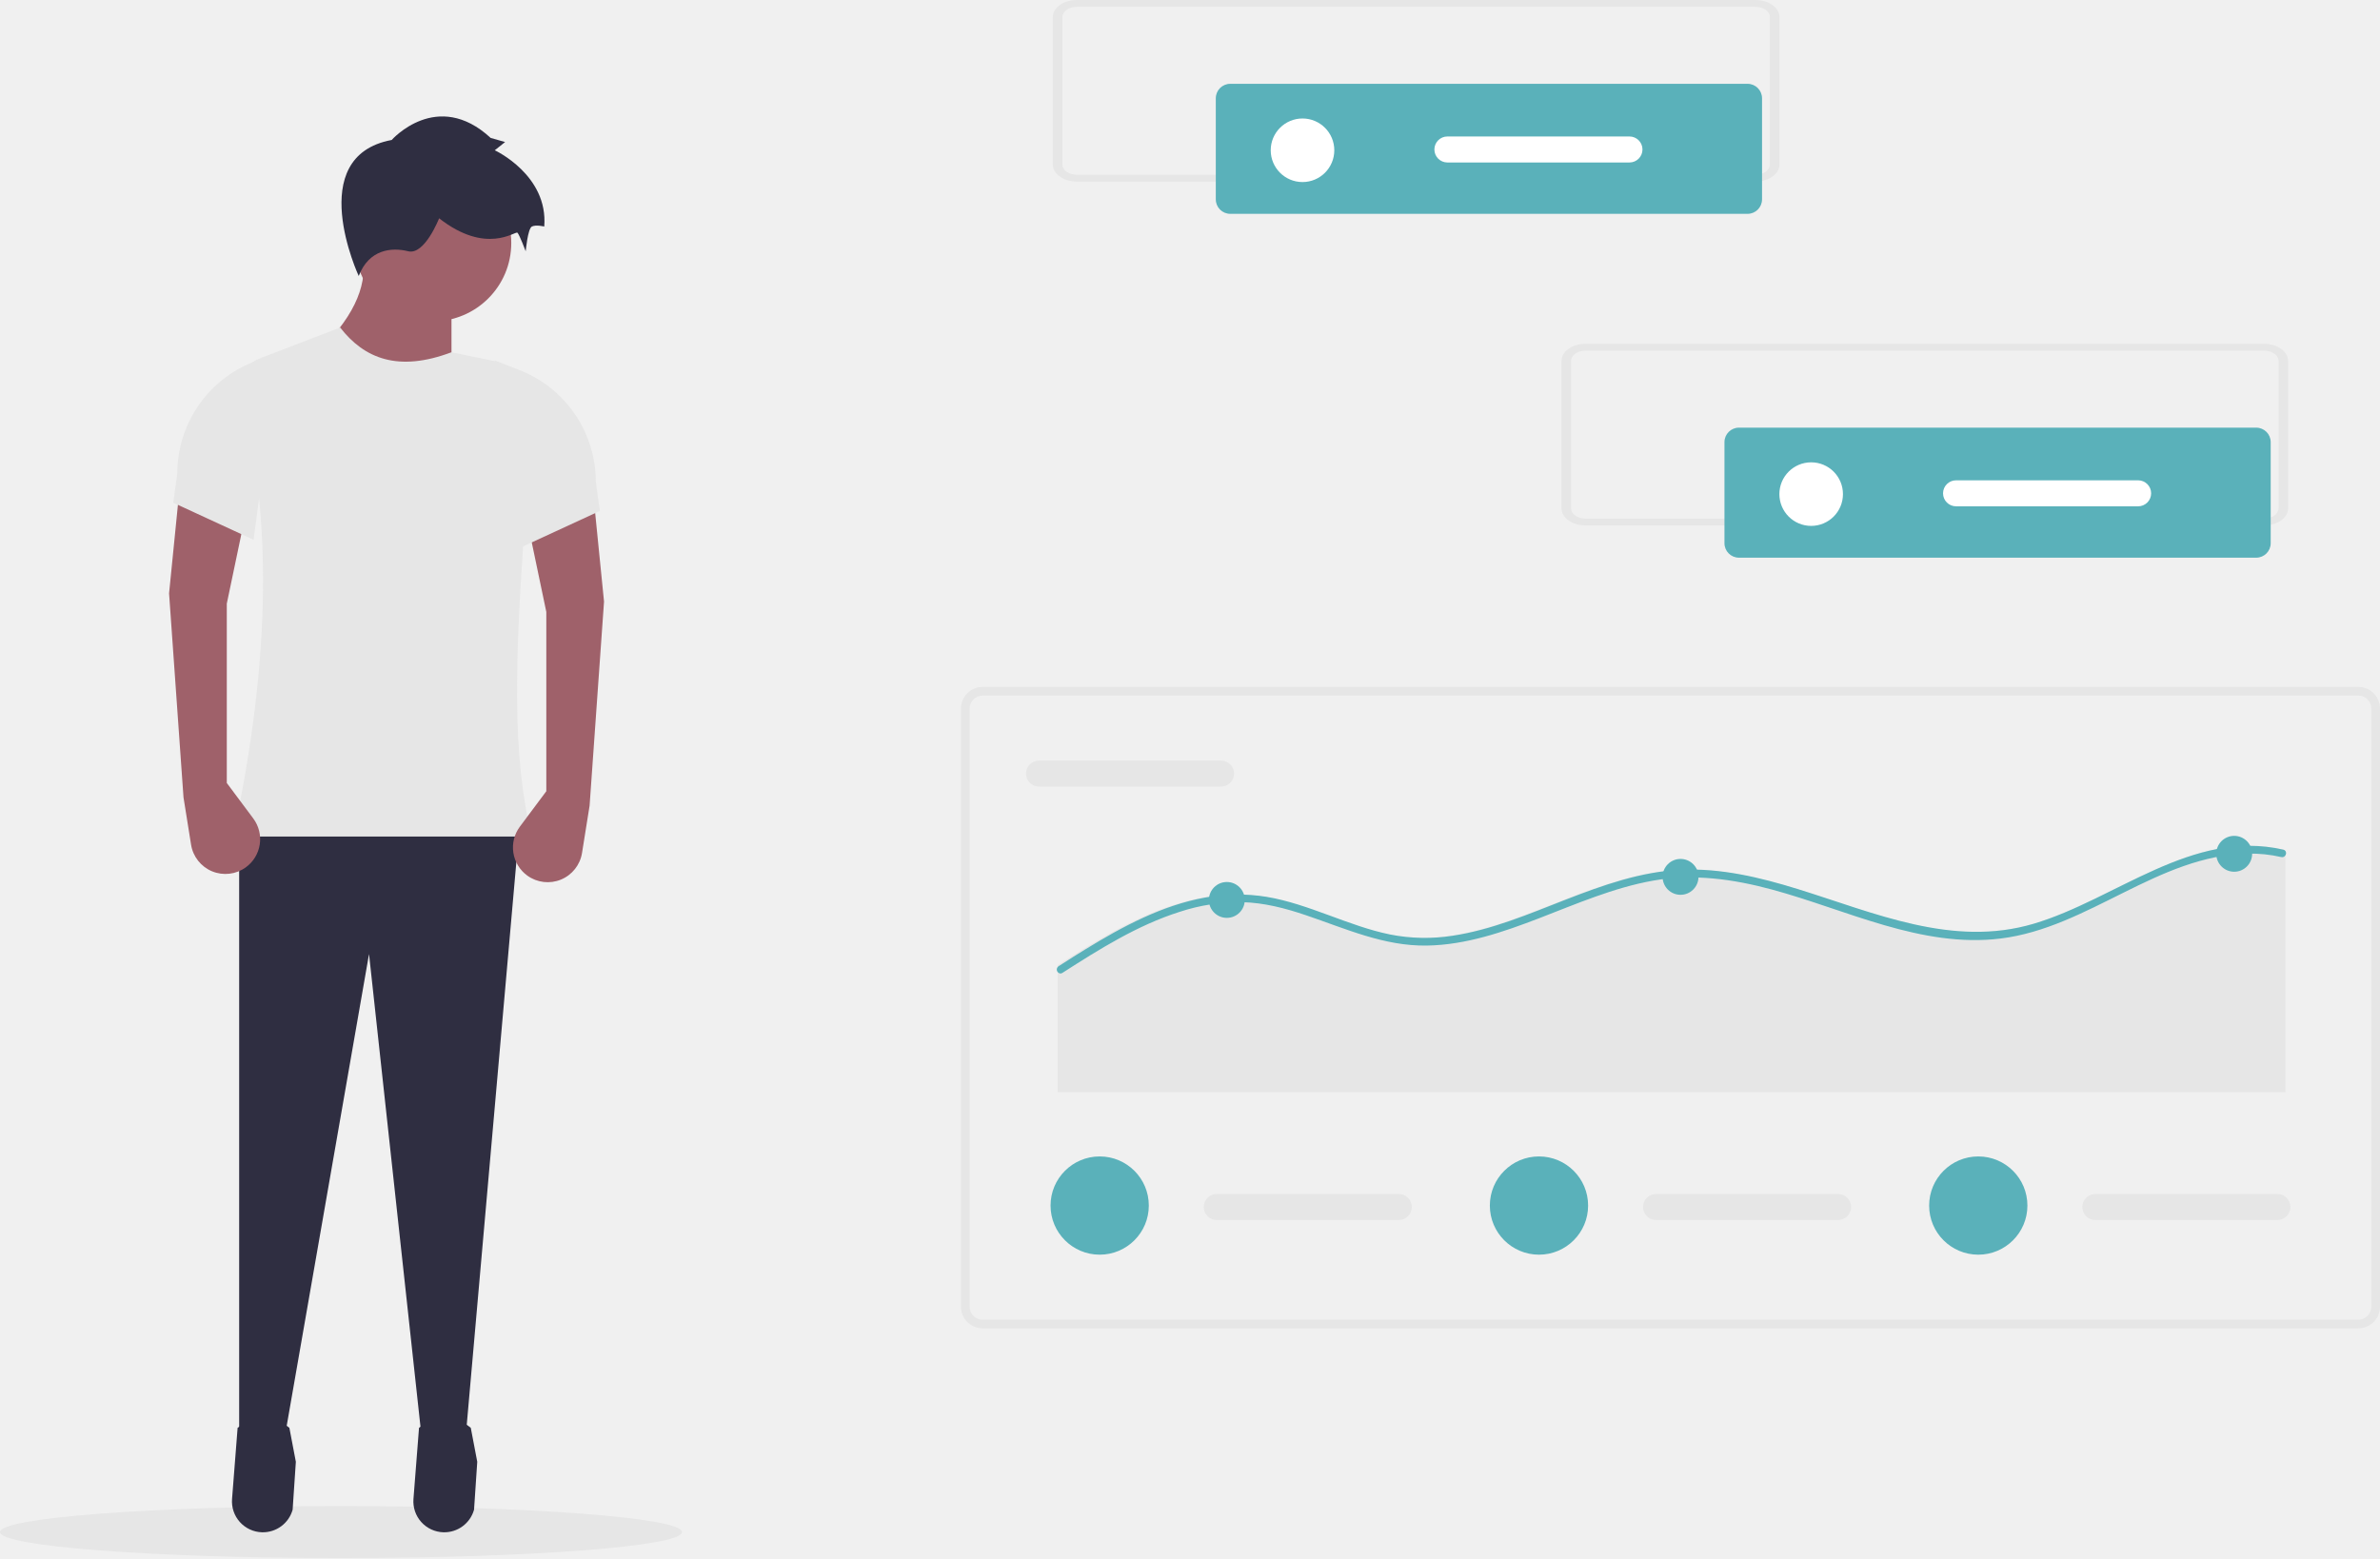
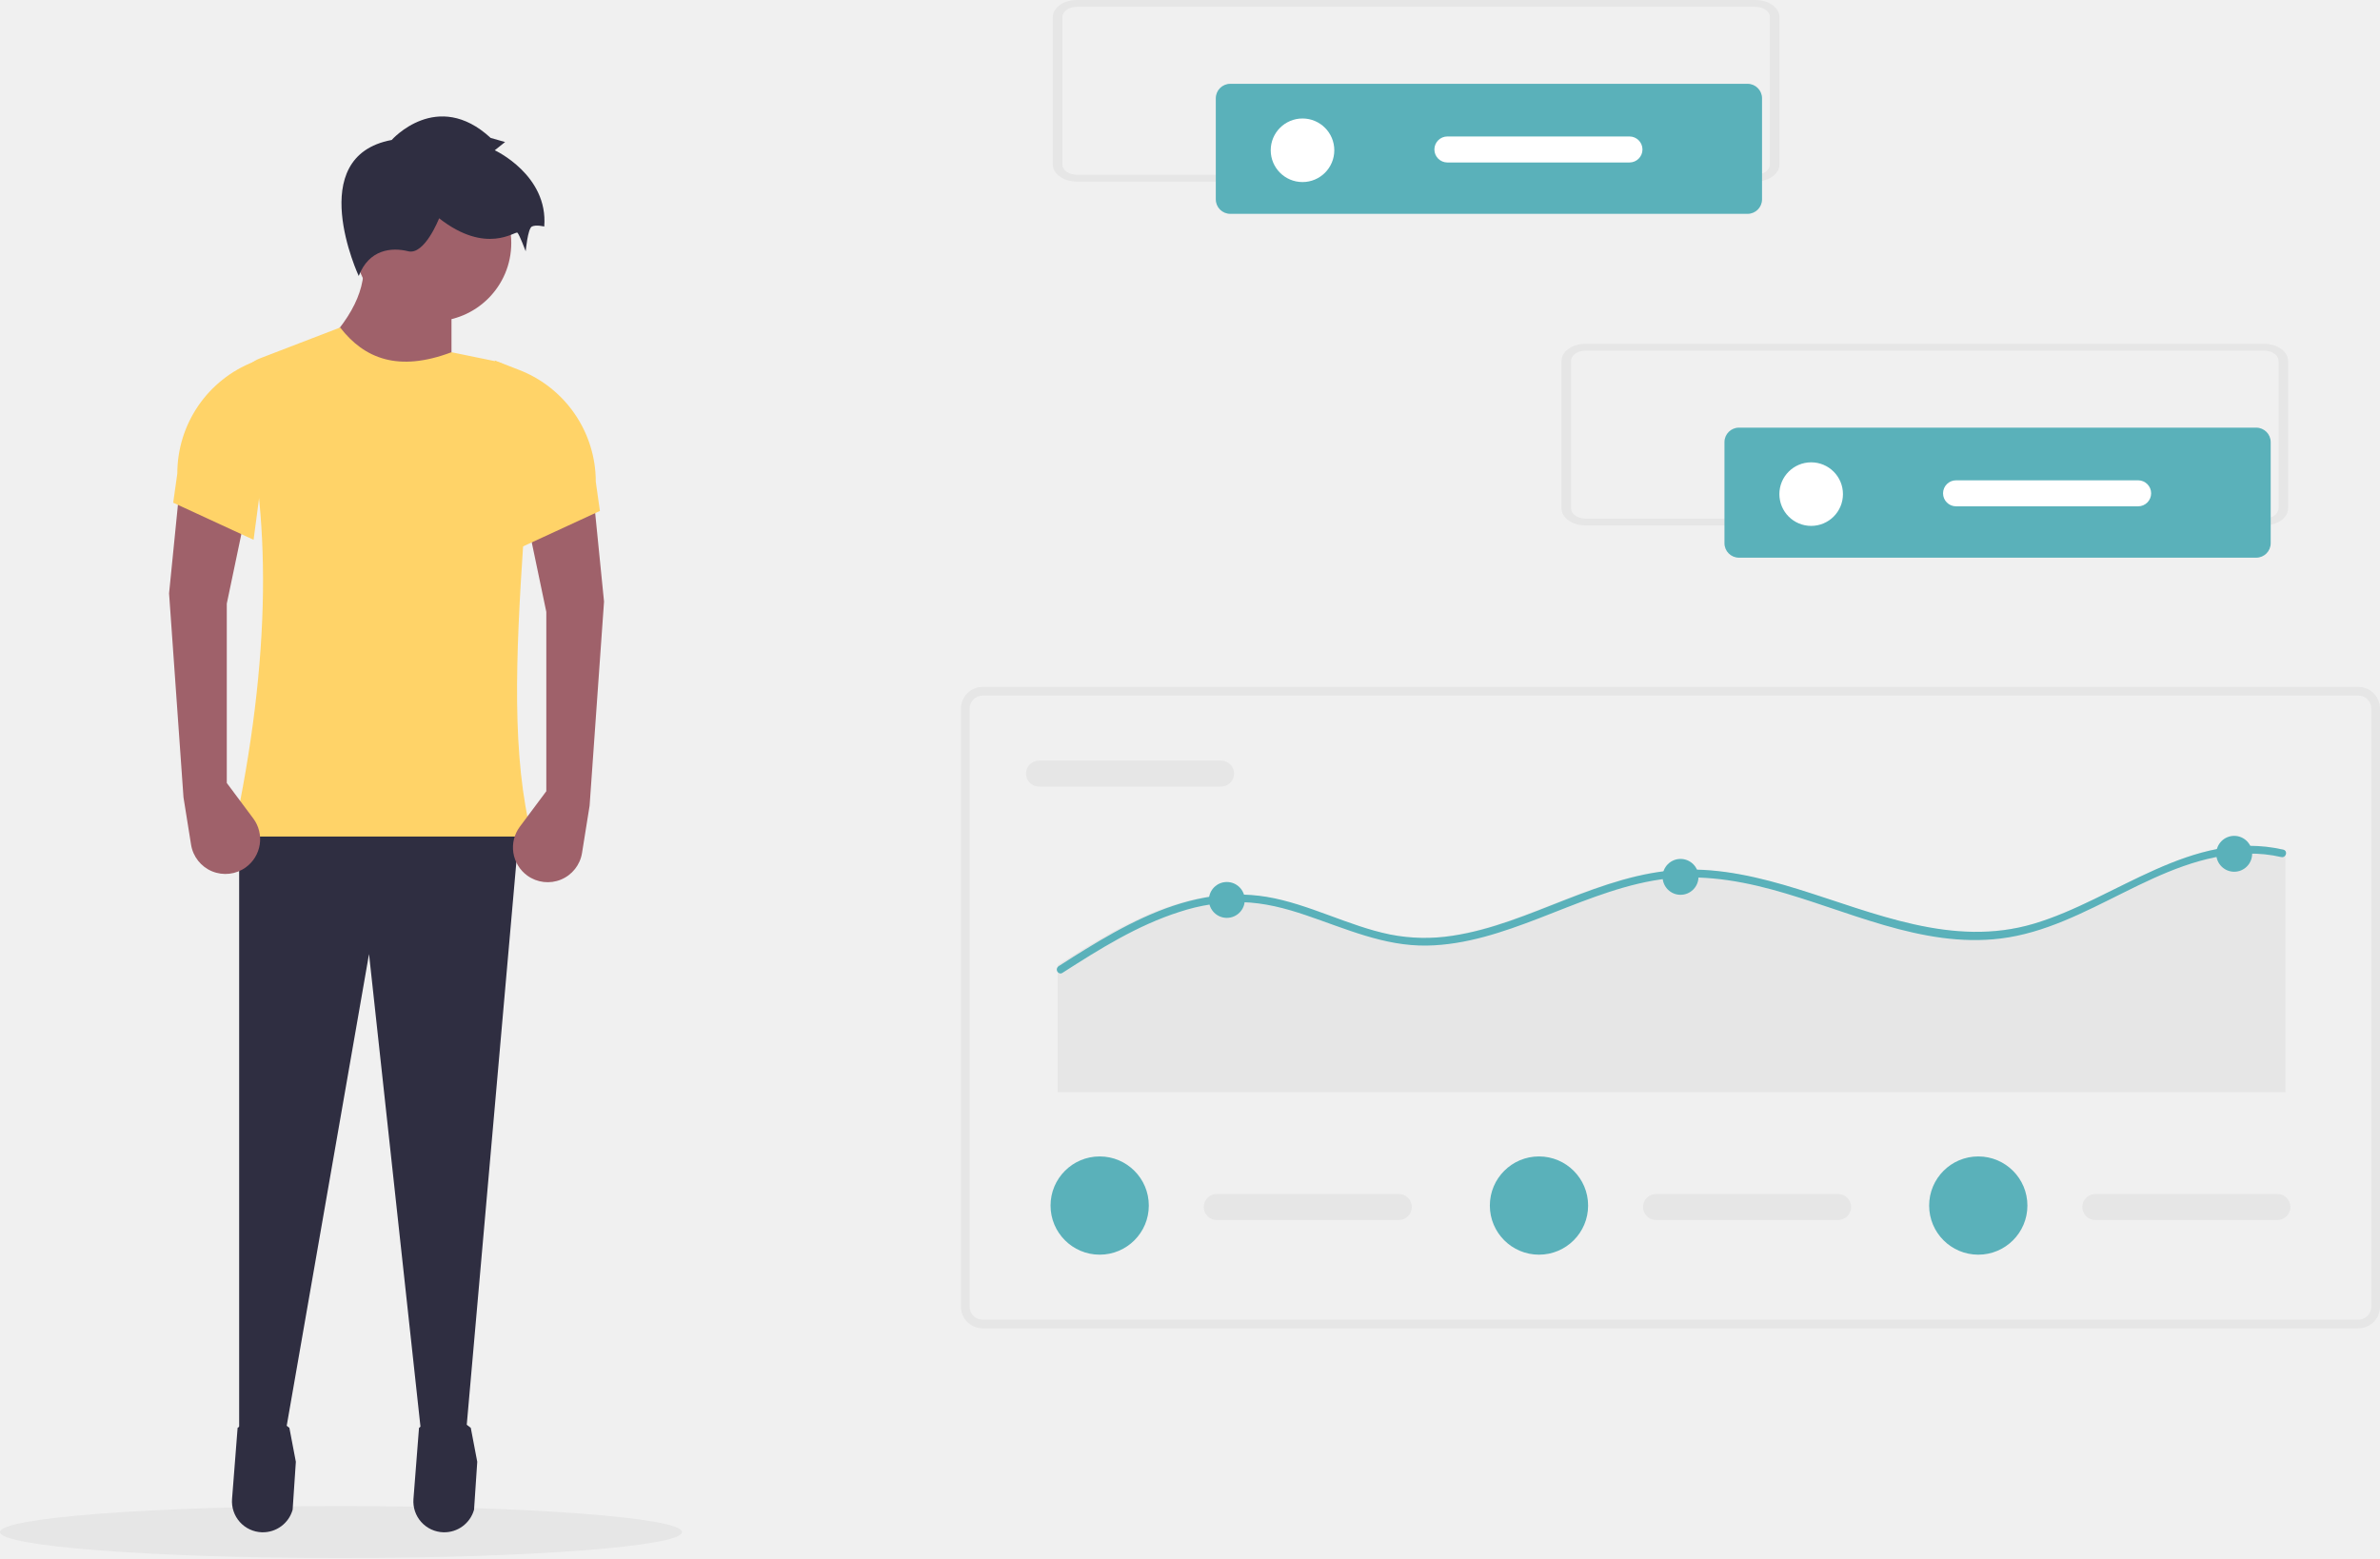
- <svg xmlns="http://www.w3.org/2000/svg" id="bf74385c-6483-43b7-aa3a-5b28e4e3e168" data-name="Layer 1" width="823.5" height="539.233" viewBox="0 0 823.5 539.233">
-   <ellipse cx="118" cy="530.233" rx="118" ry="9" fill="#e6e6e6" />
-   <path d="M344.468,315.845l-47.076-12.839q18.856-17.793,16.405-33.524H344.468Z" transform="translate(-188.25 -180.3837)" fill="#9f616a" />
-   <polygon points="161.211 496.376 146.005 498.515 127.687 330.184 98.443 497.802 82.751 498.515 82.751 285.961 179.756 285.961 161.211 496.376" fill="#2f2e41" />
-   <path d="M278.898,710.693h0a10.695,10.695,0,0,0,10.607-7.816l1.111-16.575-2.239-11.755c-5.908-4.855-11.88-4.754-17.912,0L268.541,699.169A10.695,10.695,0,0,0,278.898,710.693Z" transform="translate(-188.25 -180.3837)" fill="#2f2e41" />
-   <path d="M341.666,710.693h0a10.695,10.695,0,0,0,10.607-7.816l1.111-16.575-2.239-11.755c-5.908-4.855-11.88-4.754-17.912,0l-1.924,24.622A10.695,10.695,0,0,0,341.666,710.693Z" transform="translate(-188.25 -180.3837)" fill="#2f2e41" />
-   <circle cx="149.799" cy="84.105" r="27.104" fill="#9f616a" />
-   <path d="M372.286,469.911H268.861c13.405-62.124,13.367-112.158,2.69-152.623a10.813,10.813,0,0,1,6.576-12.853l27.825-10.702c8.354,10.788,20.142,15.5,38.517,8.559l14.581,2.991a14.982,14.982,0,0,1,11.957,15.665c-1.073,15.826-.65,31.772-1.573,45.538C366.573,409.115,365.339,442.347,372.286,469.911Z" transform="translate(-188.25 -180.3837)" fill="#e6e6e6" />
-   <path d="M323.783,228.826s15.692-17.832,34.237-.713l4.993,1.427-3.566,2.853s18.545,8.559,17.118,26.391c0,0-2.853-.713-4.28,0s-2.14,8.559-2.14,8.559-2.14-5.706-2.853-6.419-10.699,7.846-27.104-4.993c0,0-4.993,12.839-10.699,11.412s-13.552-.713-17.118,8.559C312.371,275.901,293.113,234.532,323.783,228.826Z" transform="translate(-188.25 -180.3837)" fill="#2f2e41" />
-   <path d="M377.278,454.219l-9.156,12.272a12.027,12.027,0,0,0,2.594,16.939l0,0a12.027,12.027,0,0,0,18.921-7.847l2.619-16.371L397.25,388.598l-3.566-35.664L370.859,361.494l6.419,30.671Z" transform="translate(-188.25 -180.3837)" fill="#9f616a" />
-   <path d="M368.006,370.053l27.818-12.839-1.427-10.106a41.488,41.488,0,0,0-26.489-38.682l-8.461-3.281Z" transform="translate(-188.25 -180.3837)" fill="#e6e6e6" />
-   <path d="M266.722,451.366l9.156,12.272a12.027,12.027,0,0,1-2.594,16.939l0,0a12.027,12.027,0,0,1-18.921-7.847l-2.619-16.371L246.75,385.745l3.566-35.664,22.825,8.559-6.419,30.671Z" transform="translate(-188.25 -180.3837)" fill="#9f616a" />
-   <path d="M275.994,367.2l-27.818-12.839,1.427-10.106a41.488,41.488,0,0,1,26.489-38.682l8.461-3.281Z" transform="translate(-188.25 -180.3837)" fill="#e6e6e6" />
-   <path d="M1004.25,640.116h-476a7.508,7.508,0,0,1-7.5-7.5v-207a7.508,7.508,0,0,1,7.5-7.5h476a7.508,7.508,0,0,1,7.5,7.5v207A7.508,7.508,0,0,1,1004.25,640.116Zm-476-219a4.505,4.505,0,0,0-4.5,4.5v207a4.505,4.505,0,0,0,4.5,4.5h476a4.505,4.505,0,0,0,4.5-4.5v-207a4.505,4.505,0,0,0-4.5-4.5Z" transform="translate(-188.25 -180.3837)" fill="#e6e6e6" />
-   <path d="M547.75,443.616a4.5,4.5,0,0,0,0,9h63a4.5,4.5,0,0,0,0-9Z" transform="translate(-188.25 -180.3837)" fill="#e6e6e6" />
-   <path d="M979.04,474.911V558.361H554.21V514.423c2.942-1.889,5.901-3.769,8.888-5.588,12.754-7.805,26.405-15.104,41.283-17.809a62.32,62.32,0,0,1,21.313-.266c7.466,1.233,14.611,3.805,21.686,6.386,6.977,2.554,13.971,5.188,21.268,6.67a62.272,62.272,0,0,0,21.57.426c13.66-2.049,26.494-7.539,39.275-12.505,12.86-4.993,26.112-9.712,40.03-10.333,13.74-.621,27.312,2.625,40.35,6.652,26.583,8.204,53.726,20.372,81.873,12.027,28.583-8.461,54.872-32.887,86.548-25.641A1.192,1.192,0,0,1,979.04,474.911Z" transform="translate(-188.25 -180.3837)" fill="#e6e6e6" />
-   <path d="M979.04,476.366a1.283,1.283,0,0,1-1.455.639,47.368,47.368,0,0,0-11.512-1.188c-31.157.55-55.113,25.632-85.578,29.383-27.468,3.379-53.321-9.978-79.148-16.958-13.419-3.627-27.255-5.552-41.064-3.086-13.703,2.439-26.563,8.044-39.476,13.02-12.435,4.789-25.357,9.242-38.82,9.463-14.803.248-28.133-5.854-41.862-10.501-7.14-2.421-14.466-4.337-22.031-4.523a66.645,66.645,0,0,0-21.712,3.361c-14.59,4.639-27.734,12.905-40.532,21.117a1.137,1.137,0,0,1-.754.204,1.374,1.374,0,0,1-.585-2.501l.585-.373c2.936-1.889,5.889-3.769,8.869-5.588,12.727-7.805,26.35-15.104,41.197-17.809a62.062,62.062,0,0,1,21.268-.266c7.45,1.233,14.581,3.805,21.641,6.386,6.962,2.554,13.942,5.188,21.224,6.67a62.014,62.014,0,0,0,21.525.426c13.632-2.049,26.439-7.539,39.193-12.505,12.834-4.993,26.057-9.712,39.947-10.333,13.712-.621,27.255,2.625,40.266,6.652,26.528,8.204,53.614,20.372,81.702,12.027,28.523-8.461,54.758-32.887,86.367-25.641a1.19,1.19,0,0,1,.745.47A1.367,1.367,0,0,1,979.04,476.366Z" transform="translate(-188.25 -180.3837)" fill="#5ab1ba" />
-   <circle cx="424.496" cy="311.459" r="6.208" fill="#5ab1ba" />
-   <circle cx="581.479" cy="303.477" r="6.208" fill="#5ab1ba" />
-   <circle cx="773.052" cy="295.494" r="6.208" fill="#5ab1ba" />
-   <path d="M609.25,593.616a4.5,4.5,0,0,0,0,9h63a4.5,4.5,0,0,0,0-9Z" transform="translate(-188.25 -180.3837)" fill="#e6e6e6" />
-   <circle cx="380.5" cy="417.233" r="17" fill="#5ab1ba" />
-   <path d="M761.25,593.616a4.5,4.5,0,0,0,0,9h63a4.5,4.5,0,0,0,0-9Z" transform="translate(-188.25 -180.3837)" fill="#e6e6e6" />
-   <circle cx="532.5" cy="417.233" r="17" fill="#5ab1ba" />
-   <path d="M913.25,593.616a4.5,4.5,0,0,0,0,9h63a4.5,4.5,0,0,0,0-9Z" transform="translate(-188.25 -180.3837)" fill="#e6e6e6" />
-   <circle cx="684.5" cy="417.233" r="17" fill="#5ab1ba" />
-   <path id="e1cfef3e-7788-4f0f-b252-d185c9336b04" data-name="Path 78" d="M971.669,362.226H736.831c-4.578,0-8.288-2.643-8.293-5.9v-51.042c.005-3.257,3.715-5.9,8.293-5.9H971.669c4.578,0,8.288,2.643,8.293,5.9v51.041C979.958,359.582,976.247,362.222,971.669,362.226Zm-234.838-60.484c-2.747,0-4.973,1.586-4.976,3.54v51.041c0,1.954,2.229,3.538,4.976,3.54H971.669c2.747,0,4.973-1.586,4.976-3.54v-51.039c0-1.954-2.229-3.538-4.976-3.54Z" transform="translate(-188.25 -180.3837)" fill="#e6e6e6" />
-   <path d="M789.929,328.391a5.006,5.006,0,0,0-5,5v35a5.006,5.006,0,0,0,5,5h179a5.006,5.006,0,0,0,5-5v-35a5.006,5.006,0,0,0-5-5Z" transform="translate(-188.25 -180.3837)" fill="#5ab1ba" />
-   <circle cx="626.679" cy="171.007" r="11" fill="#fff" />
-   <path d="M865.061,346.616a4.5,4.5,0,0,0,0,9h63a4.5,4.5,0,0,0,0-9Z" transform="translate(-188.25 -180.3837)" fill="#fff" />
-   <path id="b00e8b21-64f0-4b6c-8490-a93637cb24e1" data-name="Path 78" d="M795.669,243.226H560.831c-4.578,0-8.288-2.643-8.293-5.9v-51.042c.005-3.257,3.715-5.9,8.293-5.9H795.669c4.578,0,8.288,2.643,8.293,5.9v51.041C803.958,240.582,800.247,243.222,795.669,243.226Zm-234.838-60.484c-2.747,0-4.973,1.586-4.976,3.54v51.041c0,1.954,2.229,3.538,4.976,3.54H795.669c2.747,0,4.973-1.586,4.976-3.54v-51.039c0-1.954-2.229-3.538-4.976-3.54Z" transform="translate(-188.25 -180.3837)" fill="#e6e6e6" />
-   <path d="M613.929,209.391a5.006,5.006,0,0,0-5,5v35a5.006,5.006,0,0,0,5,5h179a5.006,5.006,0,0,0,5-5v-35a5.006,5.006,0,0,0-5-5Z" transform="translate(-188.25 -180.3837)" fill="#5ab1ba" />
-   <circle cx="450.679" cy="52.007" r="11" fill="#fff" />
-   <path d="M689.061,227.616a4.5,4.5,0,0,0,0,9h63a4.5,4.5,0,0,0,0-9Z" transform="translate(-188.25 -180.3837)" fill="#fff" />
+ <svg xmlns="http://www.w3.org/2000/svg" id="undraw_data_reports_706v_1_" data-name="undraw_data_reports_706v (1)" width="1100" height="720.286" viewBox="0 0 1100 720.286">
+   <ellipse id="Ellipse_50" data-name="Ellipse 50" cx="157.62" cy="12.022" rx="157.62" ry="12.022" transform="translate(0 696.243)" fill="#e6e6e6" />
+   <path id="Pfad_221" data-name="Pfad 221" d="M360.274,331.411l-62.882-17.15q25.187-23.767,21.913-44.78h40.969Z" transform="translate(-151.604 -150.468)" fill="#9f616a" />
+   <path id="Pfad_222" data-name="Pfad 222" d="M187.555,567.025l-20.312,2.857-24.469-224.85-39.063,223.9-20.961.952V285.961H212.327Z" transform="translate(27.785 96.015)" fill="#2f2e41" />
+   <path id="Pfad_223" data-name="Pfad 223" d="M282.387,724.039h0a14.287,14.287,0,0,0,14.168-10.44l1.484-22.14-2.991-15.7c-7.891-6.485-15.869-6.35-23.927,0l-2.569,32.889a14.286,14.286,0,0,0,13.835,15.393Z" transform="translate(-161.302 -15.672)" fill="#2f2e41" />
+   <path id="Pfad_224" data-name="Pfad 224" d="M345.155,724.039h0a14.287,14.287,0,0,0,14.168-10.44l1.484-22.14-2.991-15.7c-7.891-6.485-15.869-6.35-23.927,0l-2.569,32.889a14.286,14.286,0,0,0,13.835,15.393Z" transform="translate(-140.227 -15.672)" fill="#2f2e41" />
+   <circle id="Ellipse_51" data-name="Ellipse 51" cx="36.205" cy="36.205" r="36.205" transform="translate(163.89 76.14)" fill="#9f616a" />
+   <path id="Pfad_225" data-name="Pfad 225" d="M407.011,529.065H268.861c17.906-82.983,17.856-149.817,3.593-203.868a14.444,14.444,0,0,1,8.784-17.169l37.167-14.3c11.158,14.41,26.9,20.7,51.449,11.433l19.476,4A20.013,20.013,0,0,1,405.3,330.087c-1.434,21.139-.868,42.44-2.1,60.828C399.381,447.856,397.732,492.246,407.011,529.065Z" transform="translate(-161.184 -142.325)" fill="#ffd368" />
+   <path id="Pfad_226" data-name="Pfad 226" d="M329.619,231.559s20.961-23.819,45.732-.953l6.669,1.906-4.764,3.811s24.772,11.433,22.866,35.252c0,0-3.811-.953-5.717,0s-2.858,11.433-2.858,11.433-2.858-7.622-3.811-8.575-14.291,10.48-36.2-6.669c0,0-6.669,17.15-14.291,15.244s-18.1-.953-22.866,11.433C314.375,294.441,288.65,239.181,329.619,231.559Z" transform="translate(-148.579 -166.852)" fill="#2f2e41" />
+   <path id="Pfad_227" data-name="Pfad 227" d="M381.154,488.226l-12.23,16.393a16.065,16.065,0,0,0,3.465,22.627h0a16.065,16.065,0,0,0,25.274-10.482l3.5-21.868,6.669-94.323-4.764-47.638L372.58,364.368l8.575,40.969Z" transform="translate(-128.657 -122.448)" fill="#9f616a" />
+   <path id="Pfad_228" data-name="Pfad 228" d="M370.88,391.847l37.158-17.15-1.906-13.5a55.419,55.419,0,0,0-35.383-51.67l-11.3-4.382Z" transform="translate(-130.769 -138.493)" fill="#ffd368" />
+   <path id="Pfad_229" data-name="Pfad 229" d="M273.427,485.373l12.23,16.393a16.065,16.065,0,0,1-3.465,22.627h0a16.065,16.065,0,0,1-25.274-10.482l-3.5-21.868-6.669-94.323,4.764-47.638L282,361.515l-8.575,40.969Z" transform="translate(-168.608 -123.406)" fill="#9f616a" />
+   <path id="Pfad_230" data-name="Pfad 230" d="M285.334,388.994l-37.158-17.15,1.906-13.5a55.418,55.418,0,0,1,35.383-51.67l11.3-4.383Z" transform="translate(-168.129 -139.451)" fill="#ffd368" />
+   <path id="Pfad_231" data-name="Pfad 231" d="M1166.591,714.655H530.768a10.029,10.029,0,0,1-10.018-10.018v-276.5a10.029,10.029,0,0,1,10.018-10.018h635.823a10.029,10.029,0,0,1,10.018,10.018v276.5A10.029,10.029,0,0,1,1166.591,714.655ZM530.768,422.124a6.018,6.018,0,0,0-6.011,6.011v276.5a6.017,6.017,0,0,0,6.011,6.011h635.823a6.018,6.018,0,0,0,6.011-6.011v-276.5a6.018,6.018,0,0,0-6.011-6.011Z" transform="translate(-76.609 -100.562)" fill="#e6e6e6" />
+   <path id="Pfad_232" data-name="Pfad 232" d="M549.261,443.616a6.011,6.011,0,0,0,0,12.022h84.153a6.011,6.011,0,1,0,0-12.022Z" transform="translate(-69.054 -92)" fill="#e6e6e6" />
+   <path id="Pfad_233" data-name="Pfad 233" d="M1121.682,475.514V586.983H554.21v-58.69c3.93-2.523,7.883-5.035,11.872-7.464,17.036-10.425,35.271-20.175,55.145-23.789a83.246,83.246,0,0,1,28.469-.355c9.972,1.647,19.517,5.082,28.967,8.53,9.319,3.412,18.662,6.93,28.409,8.909a83.18,83.18,0,0,0,28.813.569c18.247-2.737,35.39-10.07,52.461-16.7,17.179-6.67,34.879-12.973,53.471-13.8,18.354-.829,36.482,3.507,53.9,8.885,35.509,10.959,71.765,27.213,109.363,16.065,38.18-11.3,73.3-43.929,115.607-34.25a1.593,1.593,0,0,1,1,.628Z" transform="translate(-65.375 -82.095)" fill="#e6e6e6" />
+   <path id="Pfad_234" data-name="Pfad 234" d="M1121.785,477.457a1.713,1.713,0,0,1-1.943.853,63.271,63.271,0,0,0-15.377-1.588c-41.619.735-73.618,34.238-114.312,39.249-36.69,4.514-71.224-13.328-105.723-22.652-17.925-4.845-36.406-7.416-54.852-4.123-18.3,3.258-35.482,10.745-52.731,17.392-16.61,6.4-33.871,12.345-51.854,12.641-19.773.332-37.579-7.819-55.918-14.027-9.537-3.234-19.323-5.793-29.428-6.042a89.026,89.026,0,0,0-29,4.49c-19.488,6.2-37.046,17.237-54.141,28.208a1.519,1.519,0,0,1-1.007.273,1.835,1.835,0,0,1-.782-3.341l.782-.5c3.921-2.523,7.867-5.035,11.847-7.464,17-10.425,35.2-20.175,55.029-23.789a82.9,82.9,0,0,1,28.409-.355c9.952,1.647,19.477,5.083,28.907,8.53,9.3,3.412,18.624,6.93,28.35,8.909a82.833,82.833,0,0,0,28.753.569c18.209-2.737,35.316-10.07,52.352-16.7,17.143-6.67,34.807-12.973,53.359-13.8,18.315-.829,36.406,3.507,53.785,8.885,35.435,10.959,71.615,27.213,109.135,16.065,38.1-11.3,73.143-43.929,115.366-34.25a1.589,1.589,0,0,1,1,.628A1.824,1.824,0,0,1,1121.785,477.457Z" transform="translate(-65.477 -82.095)" fill="#5ab1ba" />
+   <circle id="Ellipse_52" data-name="Ellipse 52" cx="8.293" cy="8.293" r="8.293" transform="translate(558.732 407.742)" fill="#5ab1ba" />
+   <circle id="Ellipse_53" data-name="Ellipse 53" cx="8.293" cy="8.293" r="8.293" transform="translate(768.425 397.08)" fill="#5ab1ba" />
+   <circle id="Ellipse_54" data-name="Ellipse 54" cx="8.293" cy="8.293" r="8.293" transform="translate(1024.321 386.417)" fill="#5ab1ba" />
+   <path id="Pfad_235" data-name="Pfad 235" d="M610.761,593.616a6.011,6.011,0,0,0,0,12.022h84.153a6.011,6.011,0,1,0,0-12.022Z" transform="translate(-48.405 -41.636)" fill="#e6e6e6" />
+   <circle id="Ellipse_55" data-name="Ellipse 55" cx="22.708" cy="22.708" r="22.708" transform="translate(485.549 534.616)" fill="#5ab1ba" />
+   <path id="Pfad_236" data-name="Pfad 236" d="M762.761,593.616a6.011,6.011,0,0,0,0,12.022h84.153a6.011,6.011,0,1,0,0-12.022Z" transform="translate(2.631 -41.636)" fill="#e6e6e6" />
+   <circle id="Ellipse_56" data-name="Ellipse 56" cx="22.708" cy="22.708" r="22.708" transform="translate(688.585 534.616)" fill="#5ab1ba" />
+   <path id="Pfad_237" data-name="Pfad 237" d="M914.761,593.616a6.011,6.011,0,0,0,0,12.022h84.153a6.011,6.011,0,1,0,0-12.022Z" transform="translate(53.667 -41.636)" fill="#e6e6e6" />
+   <circle id="Ellipse_57" data-name="Ellipse 57" cx="22.708" cy="22.708" r="22.708" transform="translate(891.621 534.616)" fill="#5ab1ba" />
+   <path id="Path_78" data-name="Path 78" d="M1053.3,383.326H739.616c-6.115,0-11.071-3.53-11.078-7.881v-68.18c.007-4.351,4.962-7.881,11.078-7.881H1053.3c6.115,0,11.071,3.53,11.077,7.881v68.179C1064.375,379.794,1059.418,383.32,1053.3,383.326ZM739.616,302.533c-3.669,0-6.643,2.119-6.647,4.729v68.179c0,2.61,2.977,4.726,6.647,4.729H1053.3c3.669,0,6.643-2.118,6.647-4.729V307.265c0-2.61-2.978-4.726-6.647-4.729Z" transform="translate(-6.842 -140.428)" fill="#e6e6e6" />
+   <path id="Pfad_238" data-name="Pfad 238" d="M791.608,328.391a6.687,6.687,0,0,0-6.679,6.679v46.752a6.687,6.687,0,0,0,6.679,6.679h239.1a6.687,6.687,0,0,0,6.679-6.679V335.07a6.686,6.686,0,0,0-6.679-6.679Z" transform="translate(12.092 -130.689)" fill="#5ab1ba" />
+   <circle id="Ellipse_58" data-name="Ellipse 58" cx="14.693" cy="14.693" r="14.693" transform="translate(822.401 213.732)" fill="#fff" />
+   <path id="Pfad_239" data-name="Pfad 239" d="M866.572,346.616a6.011,6.011,0,0,0,0,12.022h84.153a6.011,6.011,0,0,0,0-12.022Z" transform="translate(37.487 -124.569)" fill="#fff" />
+   <path id="Path_78-2" data-name="Path 78" d="M877.3,264.326H563.615c-6.115,0-11.071-3.53-11.078-7.881v-68.18c.007-4.351,4.962-7.881,11.078-7.881H877.3c6.115,0,11.071,3.53,11.078,7.881v68.179C888.375,260.794,883.418,264.32,877.3,264.326ZM563.615,183.533c-3.669,0-6.643,2.119-6.647,4.729v68.179c0,2.61,2.977,4.726,6.647,4.729H877.3c3.669,0,6.643-2.119,6.647-4.729V188.265c0-2.61-2.978-4.726-6.647-4.729Z" transform="translate(-65.936 -180.384)" fill="#e6e6e6" />
+   <path id="Pfad_240" data-name="Pfad 240" d="M615.608,209.391a6.687,6.687,0,0,0-6.679,6.679v46.752a6.687,6.687,0,0,0,6.679,6.679h239.1a6.687,6.687,0,0,0,6.679-6.679V216.07a6.687,6.687,0,0,0-6.679-6.679Z" transform="translate(-47.002 -170.644)" fill="#5ab1ba" />
+   <circle id="Ellipse_59" data-name="Ellipse 59" cx="14.693" cy="14.693" r="14.693" transform="translate(587.307 54.776)" fill="#fff" />
+   <path id="Pfad_241" data-name="Pfad 241" d="M690.572,227.616a6.011,6.011,0,1,0,0,12.022h84.153a6.011,6.011,0,1,0,0-12.022Z" transform="translate(-21.608 -164.525)" fill="#fff" />
</svg>
